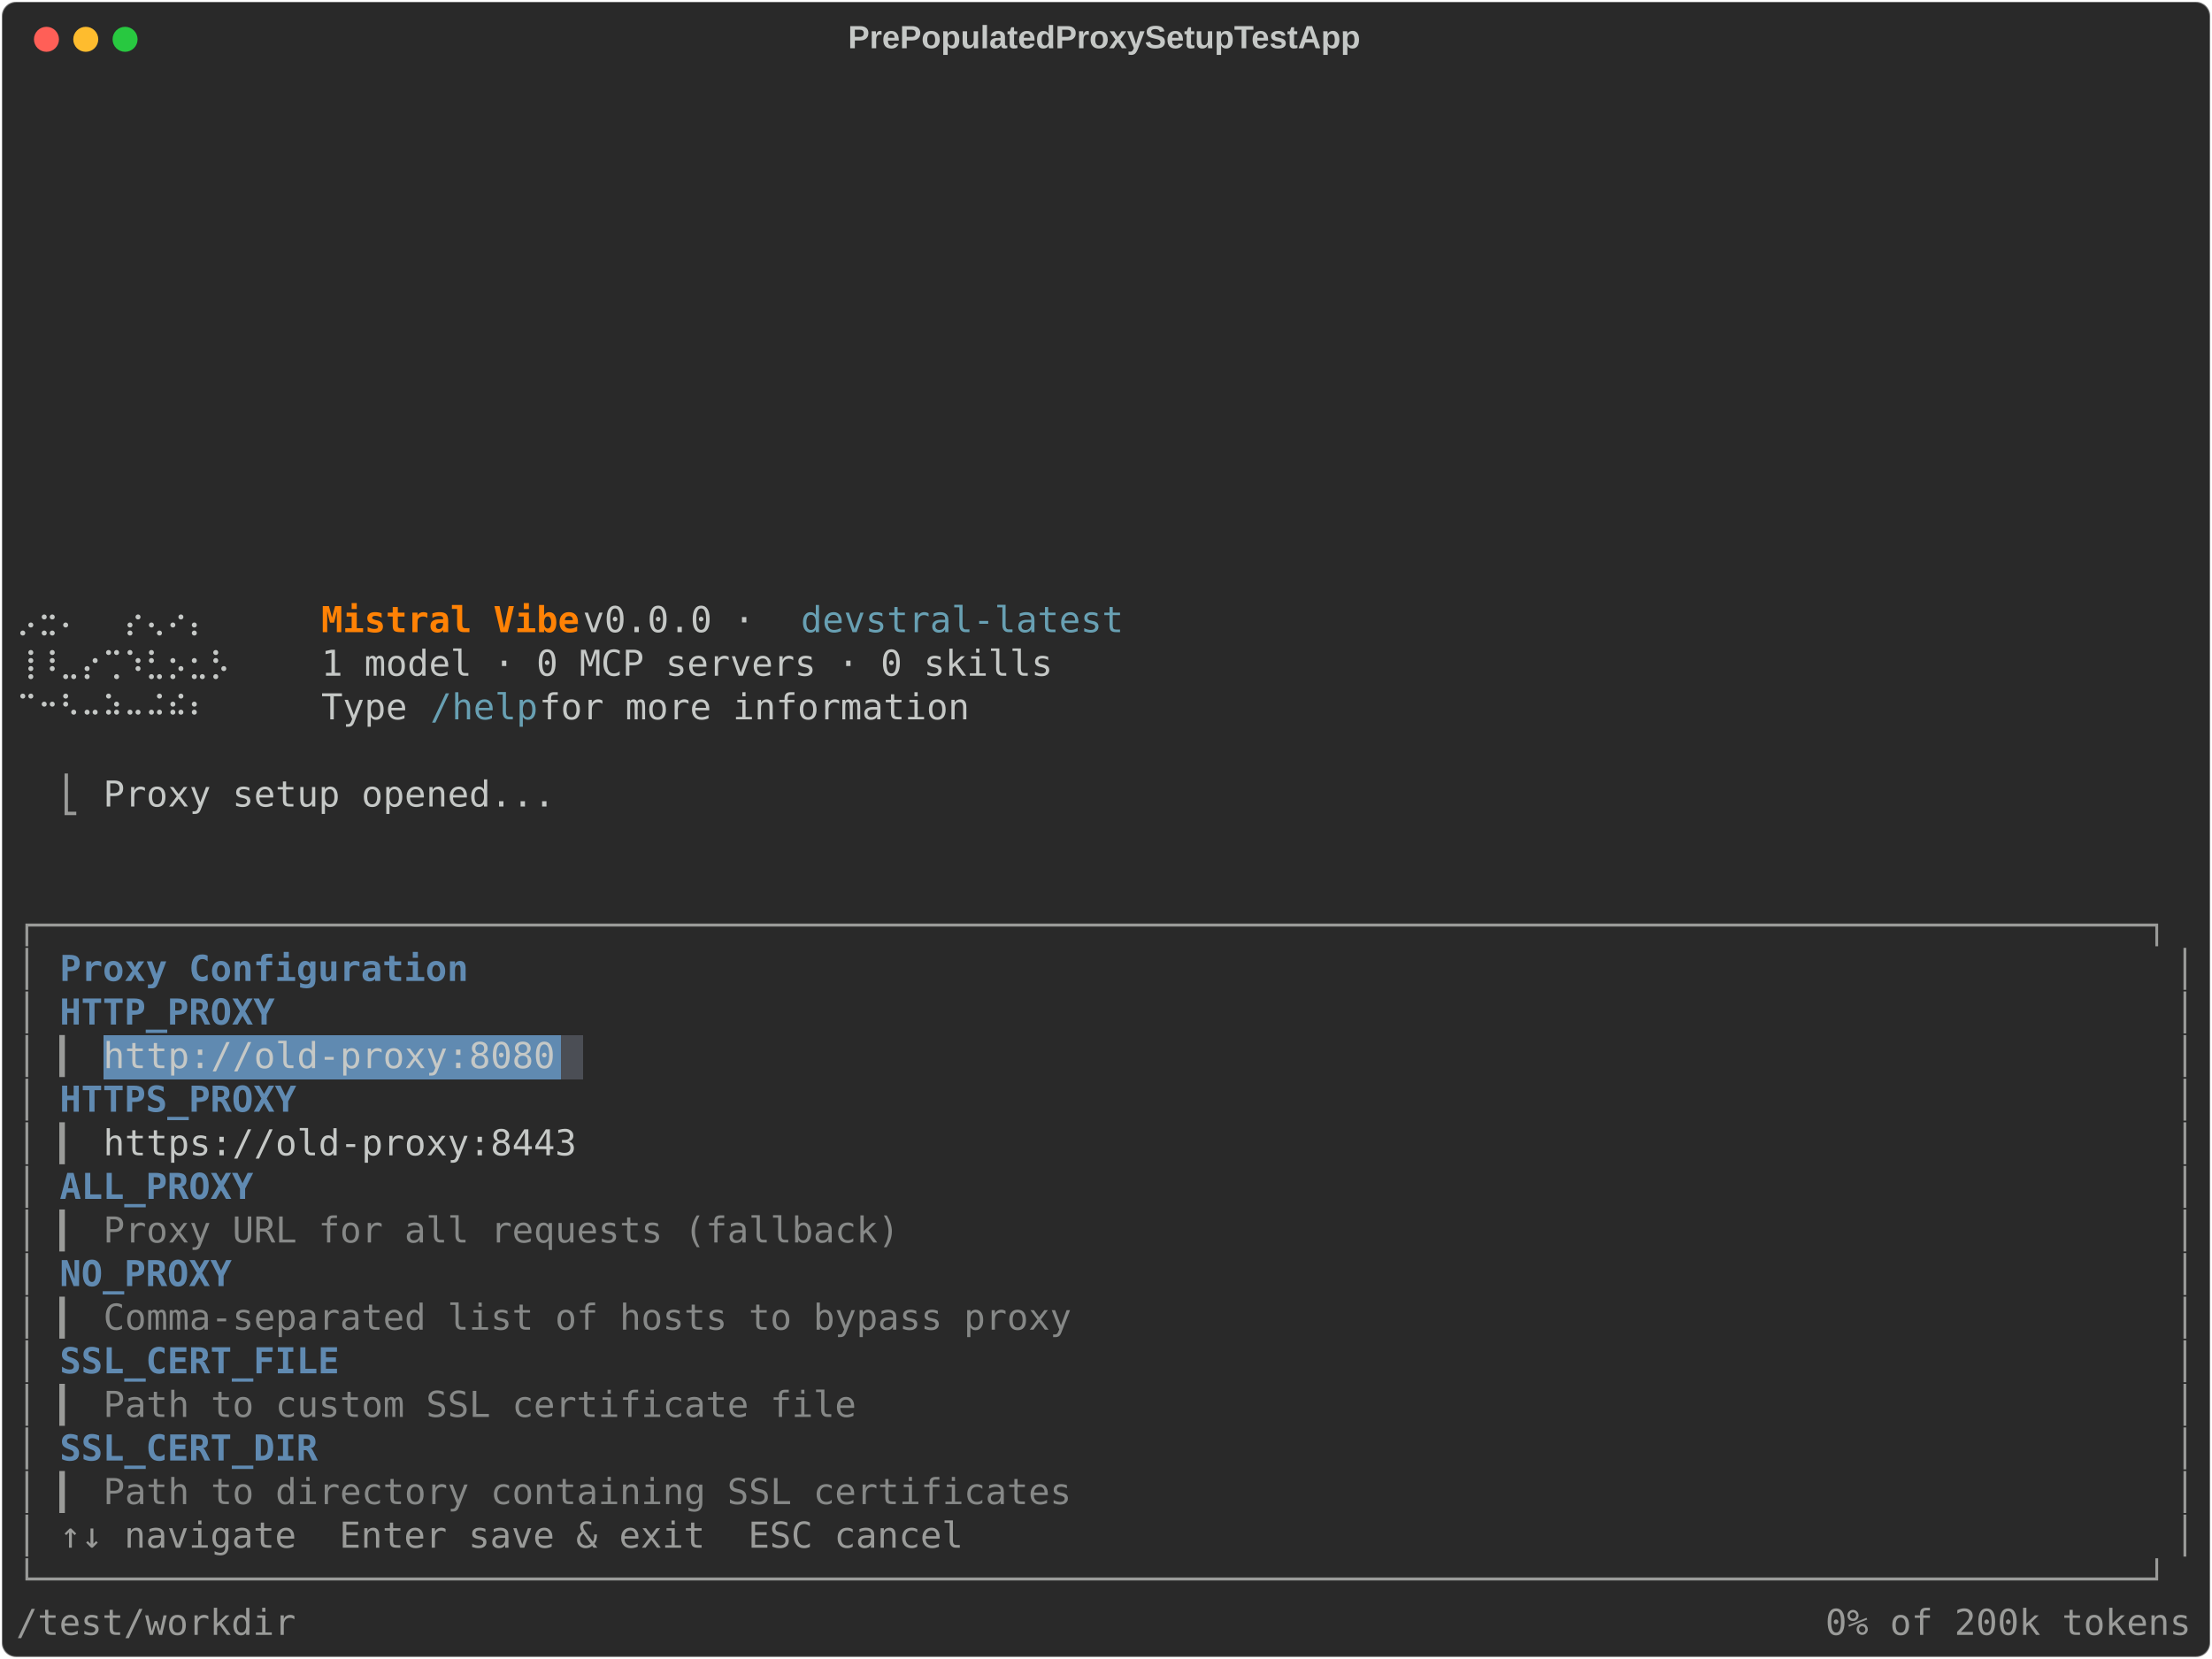
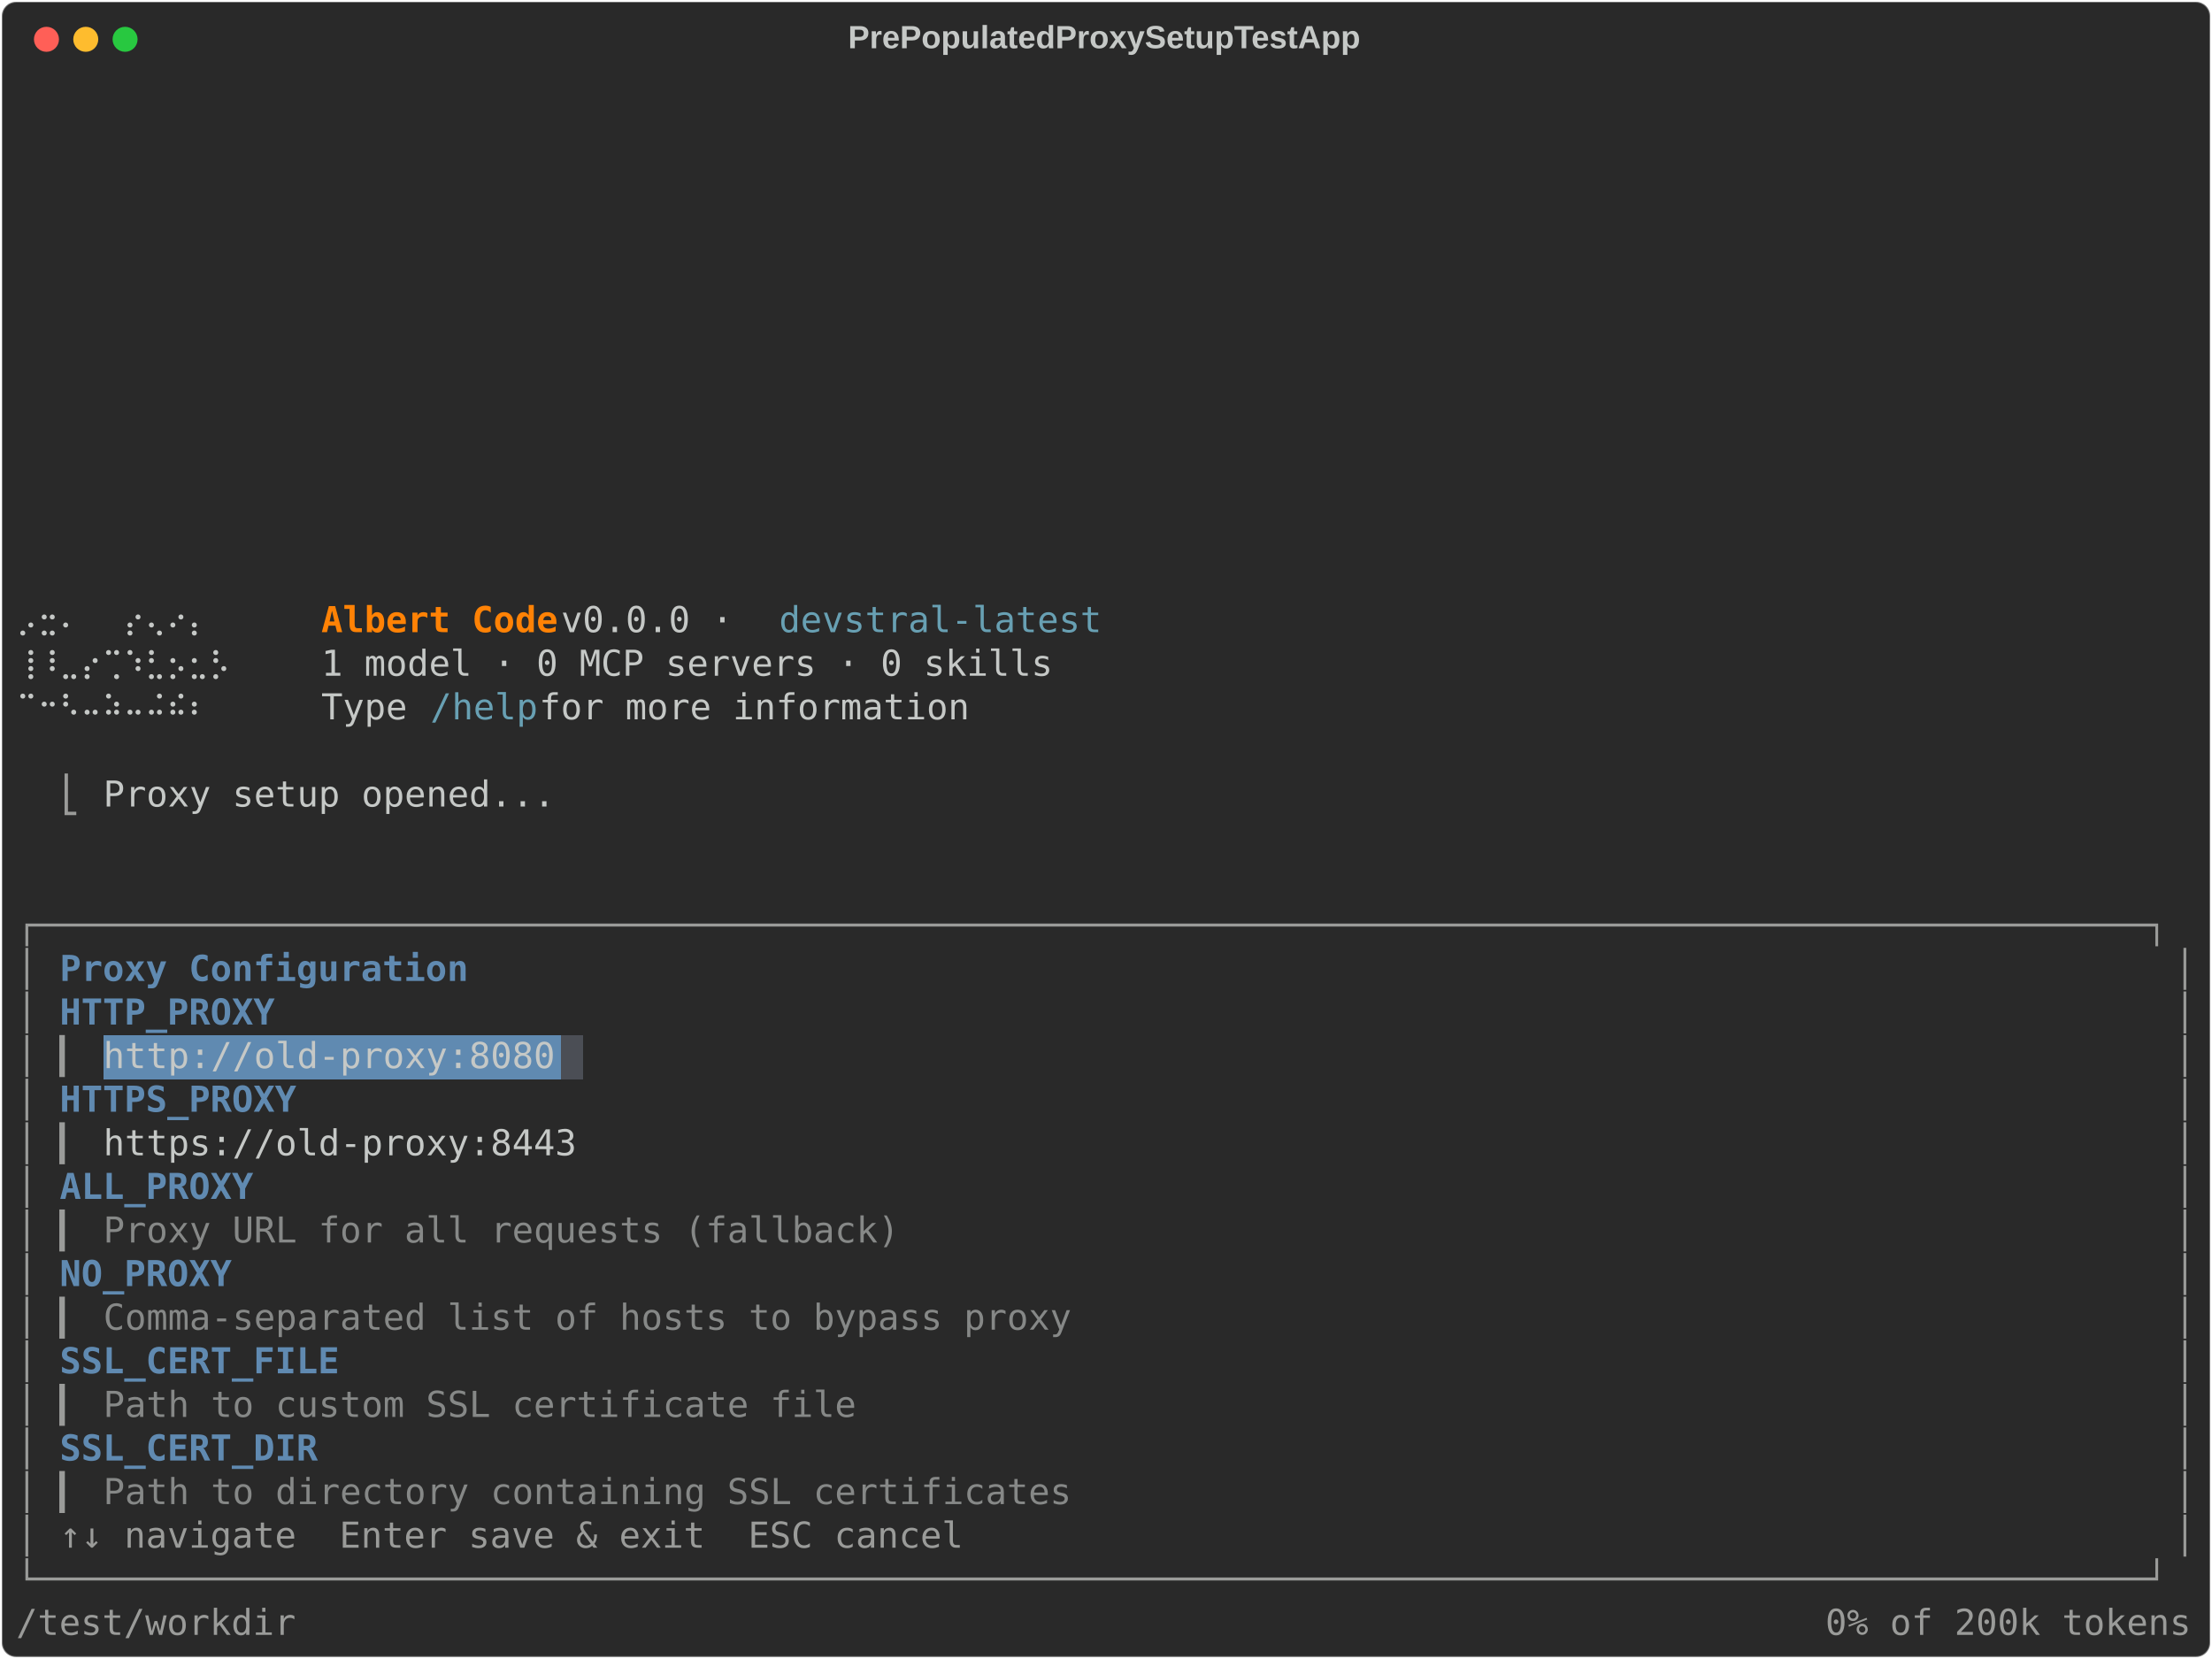
<svg xmlns="http://www.w3.org/2000/svg" class="rich-terminal" viewBox="0 0 1238 928.4">
  <style>

    @font-face {
        font-family: "Fira Code";
        src: local("FiraCode-Regular"),
                url("https://cdnjs.cloudflare.com/ajax/libs/firacode/6.2.0/woff2/FiraCode-Regular.woff2") format("woff2"),
                url("https://cdnjs.cloudflare.com/ajax/libs/firacode/6.2.0/woff/FiraCode-Regular.woff") format("woff");
        font-style: normal;
        font-weight: 400;
    }
    @font-face {
        font-family: "Fira Code";
        src: local("FiraCode-Bold"),
                url("https://cdnjs.cloudflare.com/ajax/libs/firacode/6.2.0/woff2/FiraCode-Bold.woff2") format("woff2"),
                url("https://cdnjs.cloudflare.com/ajax/libs/firacode/6.2.0/woff/FiraCode-Bold.woff") format("woff");
        font-style: bold;
        font-weight: 700;
    }

    .terminal-matrix {
        font-family: Fira Code, monospace;
        font-size: 20px;
        line-height: 24.4px;
        font-variant-east-asian: full-width;
    }

    .terminal-title {
        font-size: 18px;
        font-weight: bold;
        font-family: arial;
    }

    .terminal-r1 { fill: #c5c8c6 }
.terminal-r2 { fill: #ff8205;font-weight: bold }
.terminal-r3 { fill: #68a0b3 }
.terminal-r4 { fill: #9a9b99 }
.terminal-r5 { fill: #608ab1;font-weight: bold }
.terminal-r6 { fill: #868887 }
    </style>
  <defs>
    <clipPath id="terminal-clip-terminal">
      <rect x="0" y="0" width="1219.0" height="877.4" />
    </clipPath>
    <clipPath id="terminal-line-0">
      <rect x="0" y="1.5" width="1220" height="24.65" />
    </clipPath>
    <clipPath id="terminal-line-1">
      <rect x="0" y="25.9" width="1220" height="24.65" />
    </clipPath>
    <clipPath id="terminal-line-2">
      <rect x="0" y="50.3" width="1220" height="24.65" />
    </clipPath>
    <clipPath id="terminal-line-3">
      <rect x="0" y="74.7" width="1220" height="24.65" />
    </clipPath>
    <clipPath id="terminal-line-4">
      <rect x="0" y="99.1" width="1220" height="24.65" />
    </clipPath>
    <clipPath id="terminal-line-5">
      <rect x="0" y="123.5" width="1220" height="24.65" />
    </clipPath>
    <clipPath id="terminal-line-6">
      <rect x="0" y="147.9" width="1220" height="24.65" />
    </clipPath>
    <clipPath id="terminal-line-7">
      <rect x="0" y="172.3" width="1220" height="24.65" />
    </clipPath>
    <clipPath id="terminal-line-8">
      <rect x="0" y="196.7" width="1220" height="24.65" />
    </clipPath>
    <clipPath id="terminal-line-9">
      <rect x="0" y="221.1" width="1220" height="24.65" />
    </clipPath>
    <clipPath id="terminal-line-10">
      <rect x="0" y="245.5" width="1220" height="24.65" />
    </clipPath>
    <clipPath id="terminal-line-11">
      <rect x="0" y="269.9" width="1220" height="24.65" />
    </clipPath>
    <clipPath id="terminal-line-12">
      <rect x="0" y="294.3" width="1220" height="24.65" />
    </clipPath>
    <clipPath id="terminal-line-13">
      <rect x="0" y="318.7" width="1220" height="24.65" />
    </clipPath>
    <clipPath id="terminal-line-14">
      <rect x="0" y="343.1" width="1220" height="24.65" />
    </clipPath>
    <clipPath id="terminal-line-15">
      <rect x="0" y="367.5" width="1220" height="24.65" />
    </clipPath>
    <clipPath id="terminal-line-16">
      <rect x="0" y="391.9" width="1220" height="24.65" />
    </clipPath>
    <clipPath id="terminal-line-17">
      <rect x="0" y="416.3" width="1220" height="24.65" />
    </clipPath>
    <clipPath id="terminal-line-18">
      <rect x="0" y="440.7" width="1220" height="24.65" />
    </clipPath>
    <clipPath id="terminal-line-19">
      <rect x="0" y="465.1" width="1220" height="24.65" />
    </clipPath>
    <clipPath id="terminal-line-20">
      <rect x="0" y="489.5" width="1220" height="24.65" />
    </clipPath>
    <clipPath id="terminal-line-21">
      <rect x="0" y="513.9" width="1220" height="24.65" />
    </clipPath>
    <clipPath id="terminal-line-22">
      <rect x="0" y="538.3" width="1220" height="24.65" />
    </clipPath>
    <clipPath id="terminal-line-23">
      <rect x="0" y="562.7" width="1220" height="24.65" />
    </clipPath>
    <clipPath id="terminal-line-24">
      <rect x="0" y="587.1" width="1220" height="24.65" />
    </clipPath>
    <clipPath id="terminal-line-25">
      <rect x="0" y="611.5" width="1220" height="24.65" />
    </clipPath>
    <clipPath id="terminal-line-26">
      <rect x="0" y="635.9" width="1220" height="24.65" />
    </clipPath>
    <clipPath id="terminal-line-27">
      <rect x="0" y="660.3" width="1220" height="24.65" />
    </clipPath>
    <clipPath id="terminal-line-28">
      <rect x="0" y="684.7" width="1220" height="24.65" />
    </clipPath>
    <clipPath id="terminal-line-29">
      <rect x="0" y="709.1" width="1220" height="24.65" />
    </clipPath>
    <clipPath id="terminal-line-30">
      <rect x="0" y="733.5" width="1220" height="24.65" />
    </clipPath>
    <clipPath id="terminal-line-31">
      <rect x="0" y="757.9" width="1220" height="24.65" />
    </clipPath>
    <clipPath id="terminal-line-32">
      <rect x="0" y="782.3" width="1220" height="24.65" />
    </clipPath>
    <clipPath id="terminal-line-33">
      <rect x="0" y="806.7" width="1220" height="24.65" />
    </clipPath>
    <clipPath id="terminal-line-34">
      <rect x="0" y="831.1" width="1220" height="24.65" />
    </clipPath>
  </defs>
  <rect fill="#292929" stroke="rgba(255,255,255,0.35)" stroke-width="1" x="1" y="1" width="1236" height="926.4" rx="8" />
  <text class="terminal-title" fill="#c5c8c6" text-anchor="middle" x="618" y="27">PrePopulatedProxySetupTestApp</text>
  <g transform="translate(26,22)">
    <circle cx="0" cy="0" r="7" fill="#ff5f57" />
    <circle cx="22" cy="0" r="7" fill="#febc2e" />
    <circle cx="44" cy="0" r="7" fill="#28c840" />
  </g>
  <g transform="translate(9, 41)" clip-path="url(#terminal-clip-terminal)">
    <rect fill="#608ab1" x="48.8" y="538.3" width="256.2" height="24.65" shape-rendering="crispEdges" />
    <rect fill="#4b4e55" x="305" y="538.3" width="12.2" height="24.65" shape-rendering="crispEdges" />
    <g class="terminal-matrix">
      <text class="terminal-r1" x="1220" y="20" textLength="12.2" clip-path="url(#terminal-line-0)">
</text>
      <text class="terminal-r1" x="1220" y="44.4" textLength="12.2" clip-path="url(#terminal-line-1)">
</text>
      <text class="terminal-r1" x="1220" y="68.8" textLength="12.2" clip-path="url(#terminal-line-2)">
</text>
      <text class="terminal-r1" x="1220" y="93.2" textLength="12.2" clip-path="url(#terminal-line-3)">
</text>
      <text class="terminal-r1" x="1220" y="117.6" textLength="12.2" clip-path="url(#terminal-line-4)">
</text>
      <text class="terminal-r1" x="1220" y="142" textLength="12.2" clip-path="url(#terminal-line-5)">
</text>
      <text class="terminal-r1" x="1220" y="166.4" textLength="12.2" clip-path="url(#terminal-line-6)">
</text>
      <text class="terminal-r1" x="1220" y="190.8" textLength="12.2" clip-path="url(#terminal-line-7)">
</text>
      <text class="terminal-r1" x="1220" y="215.2" textLength="12.2" clip-path="url(#terminal-line-8)">
</text>
      <text class="terminal-r1" x="1220" y="239.6" textLength="12.2" clip-path="url(#terminal-line-9)">
</text>
      <text class="terminal-r1" x="1220" y="264" textLength="12.2" clip-path="url(#terminal-line-10)">
</text>
      <text class="terminal-r1" x="1220" y="288.4" textLength="12.2" clip-path="url(#terminal-line-11)">
</text>
      <text class="terminal-r1" x="0" y="312.8" textLength="134.2" clip-path="url(#terminal-line-12)">  ⡠⣒⠄  ⡔⢄⠔⡄</text>
-       <text class="terminal-r2" x="170.8" y="312.8" textLength="146.4" clip-path="url(#terminal-line-12)">Mistral Vibe</text>
-       <text class="terminal-r1" x="317.2" y="312.8" textLength="122" clip-path="url(#terminal-line-12)"> v0.0.0 · </text>
-       <text class="terminal-r3" x="439.2" y="312.8" textLength="183" clip-path="url(#terminal-line-12)">devstral-latest</text>
+       <text class="terminal-r2" x="170.8" y="312.8" textLength="134.2" clip-path="url(#terminal-line-12)">Albert Code</text>
+       <text class="terminal-r1" x="305" y="312.8" textLength="122" clip-path="url(#terminal-line-12)"> v0.0.0 · </text>
+       <text class="terminal-r3" x="427" y="312.8" textLength="183" clip-path="url(#terminal-line-12)">devstral-latest</text>
      <text class="terminal-r1" x="1220" y="312.8" textLength="12.2" clip-path="url(#terminal-line-12)">
</text>
      <text class="terminal-r1" x="0" y="337.2" textLength="134.2" clip-path="url(#terminal-line-13)"> ⢸⠸⣀⡔⢉⠱⣃⡢⣂⡣</text>
      <text class="terminal-r1" x="170.8" y="337.2" textLength="414.8" clip-path="url(#terminal-line-13)">1 model · 0 MCP servers · 0 skills</text>
      <text class="terminal-r1" x="1220" y="337.2" textLength="12.2" clip-path="url(#terminal-line-13)">
</text>
      <text class="terminal-r1" x="0" y="361.6" textLength="134.2" clip-path="url(#terminal-line-14)">  ⠉⠒⠣⠤⠵⠤⠬⠮⠆</text>
      <text class="terminal-r1" x="170.8" y="361.6" textLength="61" clip-path="url(#terminal-line-14)">Type </text>
      <text class="terminal-r3" x="231.8" y="361.6" textLength="61" clip-path="url(#terminal-line-14)">/help</text>
      <text class="terminal-r1" x="292.8" y="361.6" textLength="256.2" clip-path="url(#terminal-line-14)"> for more information</text>
      <text class="terminal-r1" x="1220" y="361.6" textLength="12.2" clip-path="url(#terminal-line-14)">
</text>
      <text class="terminal-r1" x="1220" y="386" textLength="12.2" clip-path="url(#terminal-line-15)">
</text>
      <text class="terminal-r4" x="24.4" y="410.4" textLength="12.2" clip-path="url(#terminal-line-16)">⎣</text>
      <text class="terminal-r1" x="48.8" y="410.4" textLength="256.2" clip-path="url(#terminal-line-16)">Proxy setup opened...</text>
      <text class="terminal-r1" x="1220" y="410.4" textLength="12.2" clip-path="url(#terminal-line-16)">
</text>
      <text class="terminal-r1" x="1220" y="434.8" textLength="12.2" clip-path="url(#terminal-line-17)">
</text>
      <text class="terminal-r1" x="1220" y="459.2" textLength="12.2" clip-path="url(#terminal-line-18)">
</text>
      <text class="terminal-r4" x="0" y="483.6" textLength="1220" clip-path="url(#terminal-line-19)">┌──────────────────────────────────────────────────────────────────────────────────────────────────┐</text>
      <text class="terminal-r1" x="1220" y="483.6" textLength="12.2" clip-path="url(#terminal-line-19)">
</text>
      <text class="terminal-r4" x="0" y="508" textLength="12.2" clip-path="url(#terminal-line-20)">│</text>
      <text class="terminal-r5" x="24.4" y="508" textLength="231.8" clip-path="url(#terminal-line-20)">Proxy Configuration</text>
      <text class="terminal-r4" x="1207.8" y="508" textLength="12.2" clip-path="url(#terminal-line-20)">│</text>
      <text class="terminal-r1" x="1220" y="508" textLength="12.2" clip-path="url(#terminal-line-20)">
</text>
      <text class="terminal-r4" x="0" y="532.4" textLength="12.2" clip-path="url(#terminal-line-21)">│</text>
      <text class="terminal-r5" x="24.4" y="532.4" textLength="122" clip-path="url(#terminal-line-21)">HTTP_PROXY</text>
      <text class="terminal-r4" x="1207.8" y="532.4" textLength="12.2" clip-path="url(#terminal-line-21)">│</text>
      <text class="terminal-r1" x="1220" y="532.4" textLength="12.2" clip-path="url(#terminal-line-21)">
</text>
      <text class="terminal-r4" x="0" y="556.8" textLength="12.2" clip-path="url(#terminal-line-22)">│</text>
      <text class="terminal-r4" x="24.4" y="556.8" textLength="12.2" clip-path="url(#terminal-line-22)">▎</text>
      <text class="terminal-r1" x="48.8" y="556.8" textLength="256.2" clip-path="url(#terminal-line-22)">http://old-proxy:8080</text>
      <text class="terminal-r4" x="1207.8" y="556.8" textLength="12.2" clip-path="url(#terminal-line-22)">│</text>
      <text class="terminal-r1" x="1220" y="556.8" textLength="12.2" clip-path="url(#terminal-line-22)">
</text>
      <text class="terminal-r4" x="0" y="581.2" textLength="12.2" clip-path="url(#terminal-line-23)">│</text>
      <text class="terminal-r5" x="24.4" y="581.2" textLength="134.2" clip-path="url(#terminal-line-23)">HTTPS_PROXY</text>
      <text class="terminal-r4" x="1207.8" y="581.2" textLength="12.2" clip-path="url(#terminal-line-23)">│</text>
      <text class="terminal-r1" x="1220" y="581.2" textLength="12.2" clip-path="url(#terminal-line-23)">
</text>
      <text class="terminal-r4" x="0" y="605.6" textLength="12.2" clip-path="url(#terminal-line-24)">│</text>
      <text class="terminal-r4" x="24.4" y="605.6" textLength="12.2" clip-path="url(#terminal-line-24)">▎</text>
      <text class="terminal-r1" x="48.8" y="605.6" textLength="1146.8" clip-path="url(#terminal-line-24)">https://old-proxy:8443                                                                        </text>
      <text class="terminal-r4" x="1207.8" y="605.6" textLength="12.2" clip-path="url(#terminal-line-24)">│</text>
      <text class="terminal-r1" x="1220" y="605.6" textLength="12.2" clip-path="url(#terminal-line-24)">
</text>
      <text class="terminal-r4" x="0" y="630" textLength="12.2" clip-path="url(#terminal-line-25)">│</text>
      <text class="terminal-r5" x="24.4" y="630" textLength="109.8" clip-path="url(#terminal-line-25)">ALL_PROXY</text>
      <text class="terminal-r4" x="1207.8" y="630" textLength="12.2" clip-path="url(#terminal-line-25)">│</text>
      <text class="terminal-r1" x="1220" y="630" textLength="12.2" clip-path="url(#terminal-line-25)">
</text>
      <text class="terminal-r4" x="0" y="654.4" textLength="12.2" clip-path="url(#terminal-line-26)">│</text>
      <text class="terminal-r4" x="24.4" y="654.4" textLength="12.2" clip-path="url(#terminal-line-26)">▎</text>
      <text class="terminal-r6" x="48.8" y="654.4" textLength="451.4" clip-path="url(#terminal-line-26)">Proxy URL for all requests (fallback)</text>
      <text class="terminal-r4" x="1207.8" y="654.4" textLength="12.2" clip-path="url(#terminal-line-26)">│</text>
      <text class="terminal-r1" x="1220" y="654.4" textLength="12.2" clip-path="url(#terminal-line-26)">
</text>
      <text class="terminal-r4" x="0" y="678.8" textLength="12.2" clip-path="url(#terminal-line-27)">│</text>
      <text class="terminal-r5" x="24.4" y="678.8" textLength="97.6" clip-path="url(#terminal-line-27)">NO_PROXY</text>
      <text class="terminal-r4" x="1207.8" y="678.8" textLength="12.2" clip-path="url(#terminal-line-27)">│</text>
      <text class="terminal-r1" x="1220" y="678.8" textLength="12.2" clip-path="url(#terminal-line-27)">
</text>
      <text class="terminal-r4" x="0" y="703.2" textLength="12.2" clip-path="url(#terminal-line-28)">│</text>
      <text class="terminal-r4" x="24.4" y="703.2" textLength="12.2" clip-path="url(#terminal-line-28)">▎</text>
      <text class="terminal-r6" x="48.8" y="703.2" textLength="549" clip-path="url(#terminal-line-28)">Comma-separated list of hosts to bypass proxy</text>
      <text class="terminal-r4" x="1207.8" y="703.2" textLength="12.2" clip-path="url(#terminal-line-28)">│</text>
      <text class="terminal-r1" x="1220" y="703.2" textLength="12.2" clip-path="url(#terminal-line-28)">
</text>
      <text class="terminal-r4" x="0" y="727.6" textLength="12.2" clip-path="url(#terminal-line-29)">│</text>
      <text class="terminal-r5" x="24.4" y="727.6" textLength="158.6" clip-path="url(#terminal-line-29)">SSL_CERT_FILE</text>
      <text class="terminal-r4" x="1207.8" y="727.6" textLength="12.2" clip-path="url(#terminal-line-29)">│</text>
      <text class="terminal-r1" x="1220" y="727.6" textLength="12.2" clip-path="url(#terminal-line-29)">
</text>
      <text class="terminal-r4" x="0" y="752" textLength="12.2" clip-path="url(#terminal-line-30)">│</text>
      <text class="terminal-r4" x="24.4" y="752" textLength="12.2" clip-path="url(#terminal-line-30)">▎</text>
      <text class="terminal-r6" x="48.8" y="752" textLength="427" clip-path="url(#terminal-line-30)">Path to custom SSL certificate file</text>
      <text class="terminal-r4" x="1207.8" y="752" textLength="12.2" clip-path="url(#terminal-line-30)">│</text>
      <text class="terminal-r1" x="1220" y="752" textLength="12.2" clip-path="url(#terminal-line-30)">
</text>
      <text class="terminal-r4" x="0" y="776.4" textLength="12.2" clip-path="url(#terminal-line-31)">│</text>
      <text class="terminal-r5" x="24.4" y="776.4" textLength="146.4" clip-path="url(#terminal-line-31)">SSL_CERT_DIR</text>
      <text class="terminal-r4" x="1207.8" y="776.4" textLength="12.2" clip-path="url(#terminal-line-31)">│</text>
      <text class="terminal-r1" x="1220" y="776.4" textLength="12.2" clip-path="url(#terminal-line-31)">
</text>
      <text class="terminal-r4" x="0" y="800.8" textLength="12.2" clip-path="url(#terminal-line-32)">│</text>
      <text class="terminal-r4" x="24.4" y="800.8" textLength="12.2" clip-path="url(#terminal-line-32)">▎</text>
      <text class="terminal-r6" x="48.8" y="800.8" textLength="549" clip-path="url(#terminal-line-32)">Path to directory containing SSL certificates</text>
      <text class="terminal-r4" x="1207.8" y="800.8" textLength="12.2" clip-path="url(#terminal-line-32)">│</text>
      <text class="terminal-r1" x="1220" y="800.8" textLength="12.2" clip-path="url(#terminal-line-32)">
</text>
      <text class="terminal-r4" x="0" y="825.2" textLength="12.2" clip-path="url(#terminal-line-33)">│</text>
      <text class="terminal-r4" x="24.4" y="825.2" textLength="512.4" clip-path="url(#terminal-line-33)">↑↓ navigate  Enter save &amp; exit  ESC cancel</text>
      <text class="terminal-r4" x="1207.8" y="825.2" textLength="12.2" clip-path="url(#terminal-line-33)">│</text>
      <text class="terminal-r1" x="1220" y="825.2" textLength="12.2" clip-path="url(#terminal-line-33)">
</text>
      <text class="terminal-r4" x="0" y="849.6" textLength="1220" clip-path="url(#terminal-line-34)">└──────────────────────────────────────────────────────────────────────────────────────────────────┘</text>
      <text class="terminal-r1" x="1220" y="849.6" textLength="12.2" clip-path="url(#terminal-line-34)">
</text>
      <text class="terminal-r4" x="0" y="874" textLength="158.6" clip-path="url(#terminal-line-35)">/test/workdir</text>
      <text class="terminal-r4" x="1012.6" y="874" textLength="207.4" clip-path="url(#terminal-line-35)">0% of 200k tokens</text>
    </g>
  </g>
</svg>
